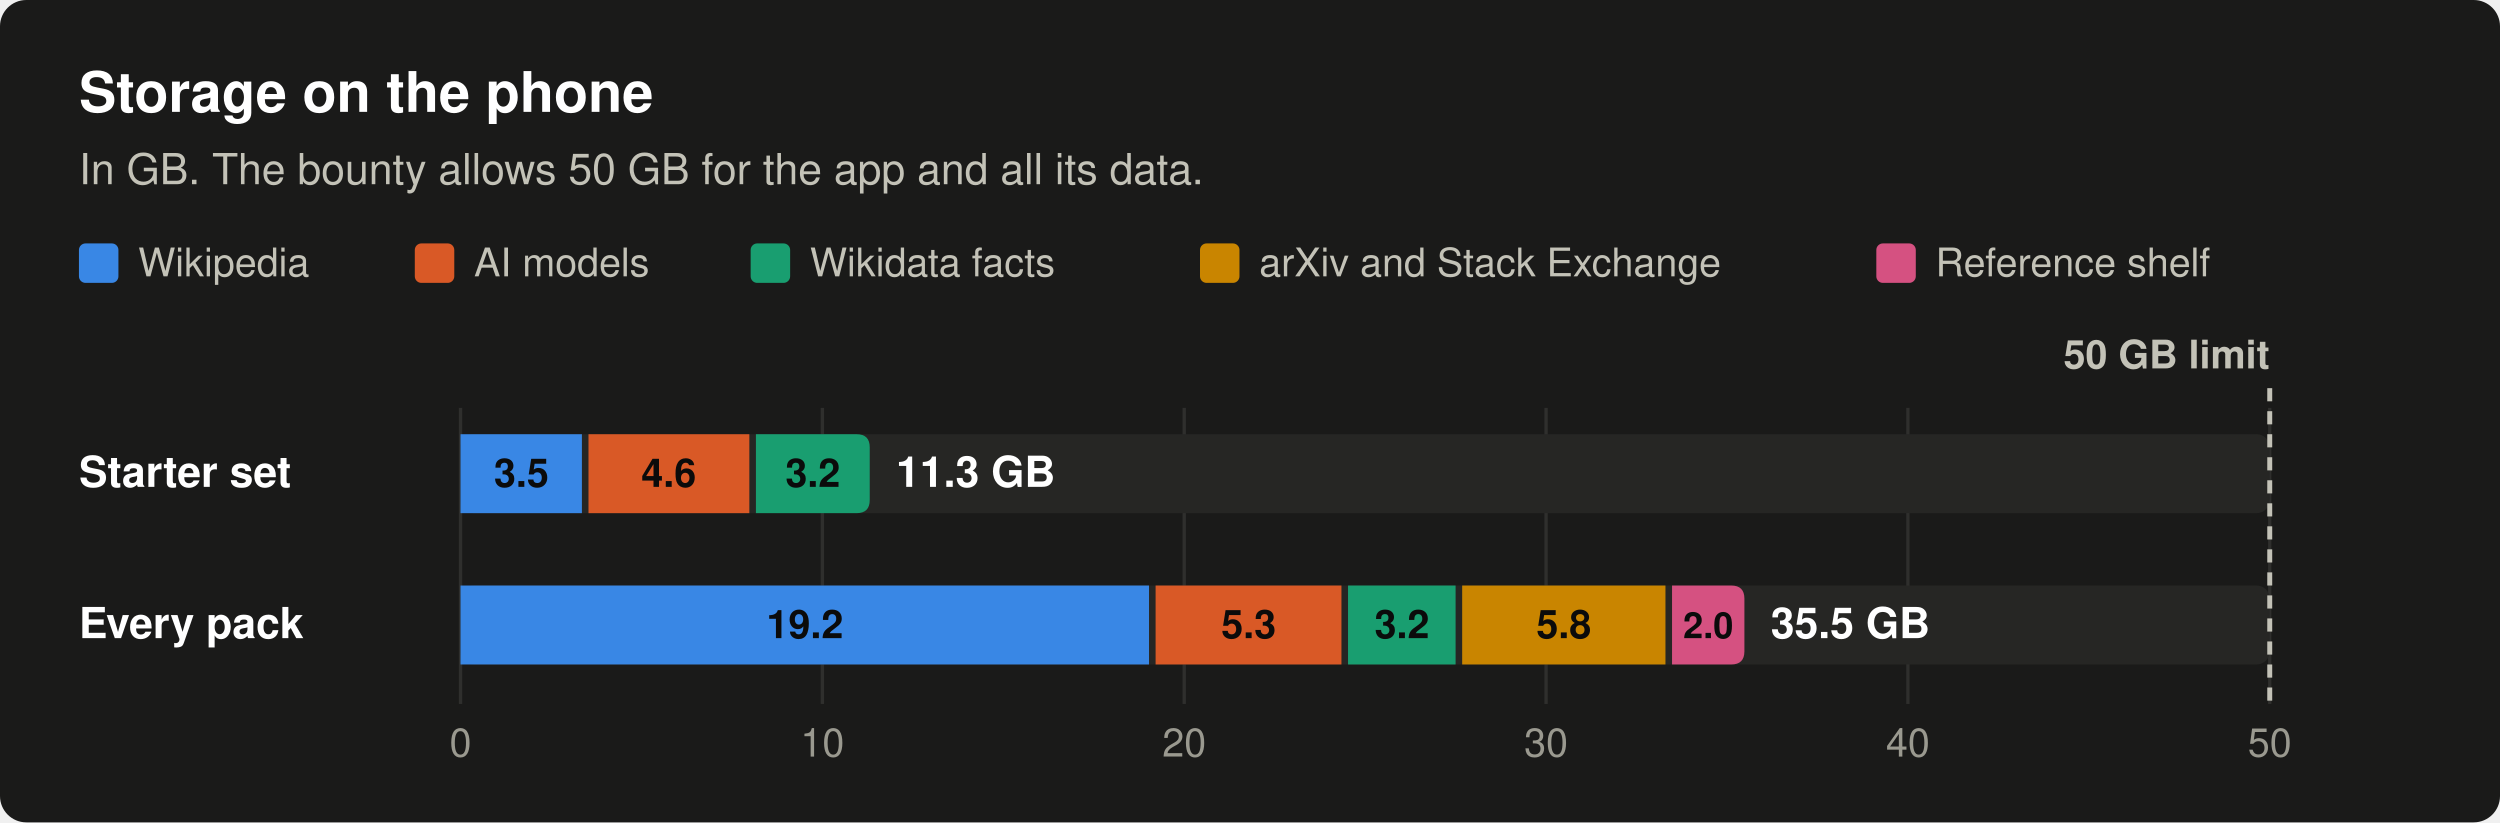
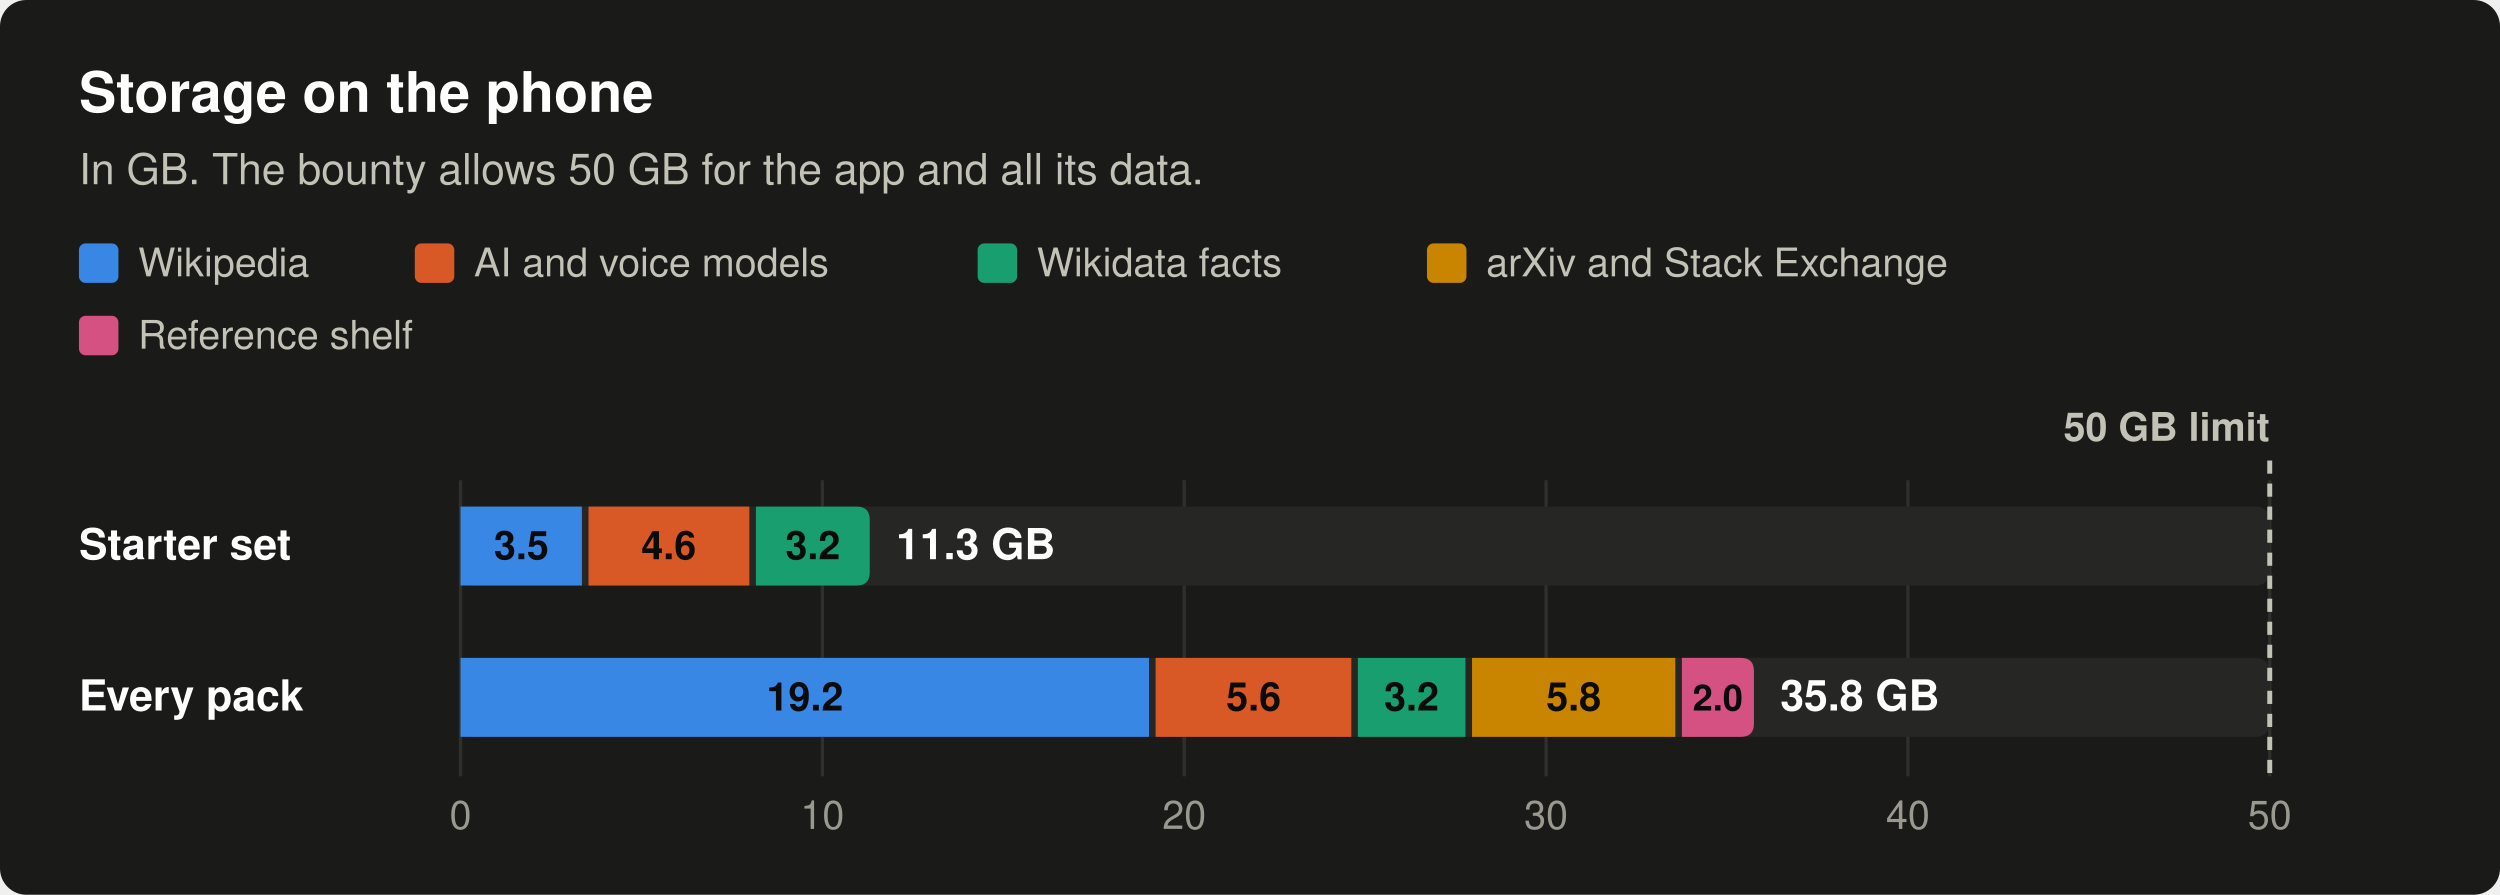
- <svg xmlns="http://www.w3.org/2000/svg" width="760" height="250" viewBox="0 0 760 250" role="img">
-   <rect width="760" height="250" rx="8" fill="#1a1a19" />
+ <svg xmlns="http://www.w3.org/2000/svg" width="760" height="272" viewBox="0 0 760 272" role="img">
+   <rect width="760" height="272" rx="8" fill="#1a1a19" />
  <text x="24.0" y="34.0" fill="#ffffff" font-size="17" font-weight="700" text-anchor="start" font-family="-apple-system, BlinkMacSystemFont, 'Segoe UI', Helvetica, Arial, sans-serif">Storage on the phone</text>
  <text x="24.0" y="56.0" fill="#c3c2b7" font-size="13" font-weight="400" text-anchor="start" font-family="-apple-system, BlinkMacSystemFont, 'Segoe UI', Helvetica, Arial, sans-serif">In GB. The bounty allows 50 GB for the app and all its data.</text>
  <rect x="24" y="74" width="12" height="12" rx="2" fill="#3987e5" />
  <text x="42.0" y="84.0" fill="#c3c2b7" font-size="12" font-weight="400" text-anchor="start" font-family="-apple-system, BlinkMacSystemFont, 'Segoe UI', Helvetica, Arial, sans-serif">Wikipedia</text>
  <rect x="126.1" y="74" width="12" height="12" rx="2" fill="#d95926" />
-   <text x="144.1" y="84.0" fill="#c3c2b7" font-size="12" font-weight="400" text-anchor="start" font-family="-apple-system, BlinkMacSystemFont, 'Segoe UI', Helvetica, Arial, sans-serif">AI models</text>
-   <rect x="228.2" y="74" width="12" height="12" rx="2" fill="#199e70" />
-   <text x="246.2" y="84.0" fill="#c3c2b7" font-size="12" font-weight="400" text-anchor="start" font-family="-apple-system, BlinkMacSystemFont, 'Segoe UI', Helvetica, Arial, sans-serif">Wikidata facts</text>
-   <rect x="364.8" y="74" width="12" height="12" rx="2" fill="#c98500" />
-   <text x="382.8" y="84.0" fill="#c3c2b7" font-size="12" font-weight="400" text-anchor="start" font-family="-apple-system, BlinkMacSystemFont, 'Segoe UI', Helvetica, Arial, sans-serif">arXiv and Stack Exchange</text>
-   <rect x="570.4" y="74" width="12" height="12" rx="2" fill="#d55181" />
-   <text x="588.4" y="84.0" fill="#c3c2b7" font-size="12" font-weight="400" text-anchor="start" font-family="-apple-system, BlinkMacSystemFont, 'Segoe UI', Helvetica, Arial, sans-serif">Reference shelf</text>
-   <line x1="140.0" y1="124" x2="140.0" y2="214" stroke="#2f2f2d" stroke-width="1" />
-   <text x="140.0" y="230.0" fill="#9a998f" font-size="12" font-weight="400" text-anchor="middle" font-family="-apple-system, BlinkMacSystemFont, 'Segoe UI', Helvetica, Arial, sans-serif">0</text>
-   <line x1="250.0" y1="124" x2="250.0" y2="214" stroke="#2f2f2d" stroke-width="1" />
-   <text x="250.0" y="230.0" fill="#9a998f" font-size="12" font-weight="400" text-anchor="middle" font-family="-apple-system, BlinkMacSystemFont, 'Segoe UI', Helvetica, Arial, sans-serif">10</text>
-   <line x1="360.0" y1="124" x2="360.0" y2="214" stroke="#2f2f2d" stroke-width="1" />
-   <text x="360.0" y="230.0" fill="#9a998f" font-size="12" font-weight="400" text-anchor="middle" font-family="-apple-system, BlinkMacSystemFont, 'Segoe UI', Helvetica, Arial, sans-serif">20</text>
-   <line x1="470.0" y1="124" x2="470.0" y2="214" stroke="#2f2f2d" stroke-width="1" />
-   <text x="470.0" y="230.0" fill="#9a998f" font-size="12" font-weight="400" text-anchor="middle" font-family="-apple-system, BlinkMacSystemFont, 'Segoe UI', Helvetica, Arial, sans-serif">30</text>
-   <line x1="580.0" y1="124" x2="580.0" y2="214" stroke="#2f2f2d" stroke-width="1" />
-   <text x="580.0" y="230.0" fill="#9a998f" font-size="12" font-weight="400" text-anchor="middle" font-family="-apple-system, BlinkMacSystemFont, 'Segoe UI', Helvetica, Arial, sans-serif">40</text>
-   <line x1="690.0" y1="124" x2="690.0" y2="214" stroke="#2f2f2d" stroke-width="1" />
-   <text x="690.0" y="230.0" fill="#9a998f" font-size="12" font-weight="400" text-anchor="middle" font-family="-apple-system, BlinkMacSystemFont, 'Segoe UI', Helvetica, Arial, sans-serif">50</text>
-   <text x="24.0" y="148.0" fill="#ffffff" font-size="13" font-weight="600" text-anchor="start" font-family="-apple-system, BlinkMacSystemFont, 'Segoe UI', Helvetica, Arial, sans-serif">Starter set</text>
-   <rect x="140" y="132" width="550" height="24" rx="4" fill="#262624" />
-   <path d="M140.0,132.0 H176.9 Q176.9,132.0 176.9,132.0 V156.0 Q176.9,156.0 176.9,156.0 H140.0 Z" fill="#3987e5" />
-   <text x="158.5" y="148.0" fill="#0b0b0b" font-size="12" font-weight="600" text-anchor="middle" font-family="-apple-system, BlinkMacSystemFont, 'Segoe UI', Helvetica, Arial, sans-serif">3.5</text>
-   <path d="M178.9,132.0 H227.8 Q227.8,132.0 227.8,132.0 V156.0 Q227.8,156.0 227.8,156.0 H178.9 Z" fill="#d95926" />
-   <text x="203.3" y="148.0" fill="#0b0b0b" font-size="12" font-weight="600" text-anchor="middle" font-family="-apple-system, BlinkMacSystemFont, 'Segoe UI', Helvetica, Arial, sans-serif">4.6</text>
-   <path d="M229.8,132.0 H260.4 Q264.4,132.0 264.4,136.0 V152.0 Q264.4,156.0 260.4,156.0 H229.8 Z" fill="#199e70" />
-   <text x="247.1" y="148.0" fill="#0b0b0b" font-size="12" font-weight="600" text-anchor="middle" font-family="-apple-system, BlinkMacSystemFont, 'Segoe UI', Helvetica, Arial, sans-serif">3.2</text>
-   <text x="272.4" y="148.0" fill="#ffffff" font-size="13" font-weight="700" text-anchor="start" font-family="-apple-system, BlinkMacSystemFont, 'Segoe UI', Helvetica, Arial, sans-serif">11.3 GB</text>
-   <text x="24.0" y="194.0" fill="#ffffff" font-size="13" font-weight="600" text-anchor="start" font-family="-apple-system, BlinkMacSystemFont, 'Segoe UI', Helvetica, Arial, sans-serif">Every pack</text>
-   <rect x="140" y="178" width="550" height="24" rx="4" fill="#262624" />
-   <path d="M140.0,178.0 H349.3 Q349.3,178.0 349.3,178.0 V202.0 Q349.3,202.0 349.3,202.0 H140.0 Z" fill="#3987e5" />
-   <text x="244.7" y="194.0" fill="#0b0b0b" font-size="12" font-weight="600" text-anchor="middle" font-family="-apple-system, BlinkMacSystemFont, 'Segoe UI', Helvetica, Arial, sans-serif">19.2</text>
-   <path d="M351.3,178.0 H407.8 Q407.8,178.0 407.8,178.0 V202.0 Q407.8,202.0 407.8,202.0 H351.3 Z" fill="#d95926" />
-   <text x="379.6" y="194.0" fill="#0b0b0b" font-size="12" font-weight="600" text-anchor="middle" font-family="-apple-system, BlinkMacSystemFont, 'Segoe UI', Helvetica, Arial, sans-serif">5.3</text>
-   <path d="M409.8,178.0 H442.5 Q442.5,178.0 442.5,178.0 V202.0 Q442.5,202.0 442.5,202.0 H409.8 Z" fill="#199e70" />
-   <text x="426.2" y="194.0" fill="#0b0b0b" font-size="12" font-weight="600" text-anchor="middle" font-family="-apple-system, BlinkMacSystemFont, 'Segoe UI', Helvetica, Arial, sans-serif">3.2</text>
-   <path d="M444.5,178.0 H506.3 Q506.3,178.0 506.3,178.0 V202.0 Q506.3,202.0 506.3,202.0 H444.5 Z" fill="#c98500" />
-   <text x="475.4" y="194.0" fill="#0b0b0b" font-size="12" font-weight="600" text-anchor="middle" font-family="-apple-system, BlinkMacSystemFont, 'Segoe UI', Helvetica, Arial, sans-serif">5.8</text>
-   <path d="M508.3,178.0 H526.3 Q530.3,178.0 530.3,182.0 V198.0 Q530.3,202.0 526.3,202.0 H508.3 Z" fill="#d55181" />
-   <text x="519.3" y="194.0" fill="#0b0b0b" font-size="11" font-weight="600" text-anchor="middle" font-family="-apple-system, BlinkMacSystemFont, 'Segoe UI', Helvetica, Arial, sans-serif">2.0</text>
-   <text x="538.3" y="194.0" fill="#ffffff" font-size="13" font-weight="700" text-anchor="start" font-family="-apple-system, BlinkMacSystemFont, 'Segoe UI', Helvetica, Arial, sans-serif">35.5 GB</text>
-   <line x1="690.0" y1="118" x2="690.0" y2="214" stroke="#c3c2b7" stroke-width="1.5" stroke-dasharray="4 3" />
-   <text x="690.0" y="112.0" fill="#c3c2b7" font-size="12" font-weight="600" text-anchor="end" font-family="-apple-system, BlinkMacSystemFont, 'Segoe UI', Helvetica, Arial, sans-serif">50 GB limit</text>
+   <text x="144.1" y="84.0" fill="#c3c2b7" font-size="12" font-weight="400" text-anchor="start" font-family="-apple-system, BlinkMacSystemFont, 'Segoe UI', Helvetica, Arial, sans-serif">AI and voice models</text>
+   <rect x="297.2" y="74" width="12" height="12" rx="2" fill="#199e70" />
+   <text x="315.2" y="84.0" fill="#c3c2b7" font-size="12" font-weight="400" text-anchor="start" font-family="-apple-system, BlinkMacSystemFont, 'Segoe UI', Helvetica, Arial, sans-serif">Wikidata facts</text>
+   <rect x="433.8" y="74" width="12" height="12" rx="2" fill="#c98500" />
+   <text x="451.8" y="84.0" fill="#c3c2b7" font-size="12" font-weight="400" text-anchor="start" font-family="-apple-system, BlinkMacSystemFont, 'Segoe UI', Helvetica, Arial, sans-serif">arXiv and Stack Exchange</text>
+   <rect x="24" y="96" width="12" height="12" rx="2" fill="#d55181" />
+   <text x="42.0" y="106.0" fill="#c3c2b7" font-size="12" font-weight="400" text-anchor="start" font-family="-apple-system, BlinkMacSystemFont, 'Segoe UI', Helvetica, Arial, sans-serif">Reference shelf</text>
+   <line x1="140.0" y1="146" x2="140.0" y2="236" stroke="#2f2f2d" stroke-width="1" />
+   <text x="140.0" y="252.0" fill="#9a998f" font-size="12" font-weight="400" text-anchor="middle" font-family="-apple-system, BlinkMacSystemFont, 'Segoe UI', Helvetica, Arial, sans-serif">0</text>
+   <line x1="250.0" y1="146" x2="250.0" y2="236" stroke="#2f2f2d" stroke-width="1" />
+   <text x="250.0" y="252.0" fill="#9a998f" font-size="12" font-weight="400" text-anchor="middle" font-family="-apple-system, BlinkMacSystemFont, 'Segoe UI', Helvetica, Arial, sans-serif">10</text>
+   <line x1="360.0" y1="146" x2="360.0" y2="236" stroke="#2f2f2d" stroke-width="1" />
+   <text x="360.0" y="252.0" fill="#9a998f" font-size="12" font-weight="400" text-anchor="middle" font-family="-apple-system, BlinkMacSystemFont, 'Segoe UI', Helvetica, Arial, sans-serif">20</text>
+   <line x1="470.0" y1="146" x2="470.0" y2="236" stroke="#2f2f2d" stroke-width="1" />
+   <text x="470.0" y="252.0" fill="#9a998f" font-size="12" font-weight="400" text-anchor="middle" font-family="-apple-system, BlinkMacSystemFont, 'Segoe UI', Helvetica, Arial, sans-serif">30</text>
+   <line x1="580.0" y1="146" x2="580.0" y2="236" stroke="#2f2f2d" stroke-width="1" />
+   <text x="580.0" y="252.0" fill="#9a998f" font-size="12" font-weight="400" text-anchor="middle" font-family="-apple-system, BlinkMacSystemFont, 'Segoe UI', Helvetica, Arial, sans-serif">40</text>
+   <line x1="690.0" y1="146" x2="690.0" y2="236" stroke="#2f2f2d" stroke-width="1" />
+   <text x="690.0" y="252.0" fill="#9a998f" font-size="12" font-weight="400" text-anchor="middle" font-family="-apple-system, BlinkMacSystemFont, 'Segoe UI', Helvetica, Arial, sans-serif">50</text>
+   <text x="24.0" y="170.0" fill="#ffffff" font-size="13" font-weight="600" text-anchor="start" font-family="-apple-system, BlinkMacSystemFont, 'Segoe UI', Helvetica, Arial, sans-serif">Starter set</text>
+   <rect x="140" y="154" width="550" height="24" rx="4" fill="#262624" />
+   <path d="M140.0,154.0 H176.9 Q176.9,154.0 176.9,154.0 V178.0 Q176.9,178.0 176.9,178.0 H140.0 Z" fill="#3987e5" />
+   <text x="158.5" y="170.0" fill="#0b0b0b" font-size="12" font-weight="600" text-anchor="middle" font-family="-apple-system, BlinkMacSystemFont, 'Segoe UI', Helvetica, Arial, sans-serif">3.5</text>
+   <path d="M178.9,154.0 H227.8 Q227.8,154.0 227.8,154.0 V178.0 Q227.8,178.0 227.8,178.0 H178.9 Z" fill="#d95926" />
+   <text x="203.3" y="170.0" fill="#0b0b0b" font-size="12" font-weight="600" text-anchor="middle" font-family="-apple-system, BlinkMacSystemFont, 'Segoe UI', Helvetica, Arial, sans-serif">4.6</text>
+   <path d="M229.8,154.0 H260.4 Q264.4,154.0 264.4,158.0 V174.0 Q264.4,178.0 260.4,178.0 H229.8 Z" fill="#199e70" />
+   <text x="247.1" y="170.0" fill="#0b0b0b" font-size="12" font-weight="600" text-anchor="middle" font-family="-apple-system, BlinkMacSystemFont, 'Segoe UI', Helvetica, Arial, sans-serif">3.2</text>
+   <text x="272.4" y="170.0" fill="#ffffff" font-size="13" font-weight="700" text-anchor="start" font-family="-apple-system, BlinkMacSystemFont, 'Segoe UI', Helvetica, Arial, sans-serif">11.3 GB</text>
+   <text x="24.0" y="216.0" fill="#ffffff" font-size="13" font-weight="600" text-anchor="start" font-family="-apple-system, BlinkMacSystemFont, 'Segoe UI', Helvetica, Arial, sans-serif">Every pack</text>
+   <rect x="140" y="200" width="550" height="24" rx="4" fill="#262624" />
+   <path d="M140.0,200.0 H349.3 Q349.3,200.0 349.3,200.0 V224.0 Q349.3,224.0 349.3,224.0 H140.0 Z" fill="#3987e5" />
+   <text x="244.7" y="216.0" fill="#0b0b0b" font-size="12" font-weight="600" text-anchor="middle" font-family="-apple-system, BlinkMacSystemFont, 'Segoe UI', Helvetica, Arial, sans-serif">19.2</text>
+   <path d="M351.3,200.0 H410.8 Q410.8,200.0 410.8,200.0 V224.0 Q410.8,224.0 410.8,224.0 H351.3 Z" fill="#d95926" />
+   <text x="381.1" y="216.0" fill="#0b0b0b" font-size="12" font-weight="600" text-anchor="middle" font-family="-apple-system, BlinkMacSystemFont, 'Segoe UI', Helvetica, Arial, sans-serif">5.6</text>
+   <path d="M412.8,200.0 H445.5 Q445.5,200.0 445.5,200.0 V224.0 Q445.5,224.0 445.5,224.0 H412.8 Z" fill="#199e70" />
+   <text x="429.1" y="216.0" fill="#0b0b0b" font-size="12" font-weight="600" text-anchor="middle" font-family="-apple-system, BlinkMacSystemFont, 'Segoe UI', Helvetica, Arial, sans-serif">3.2</text>
+   <path d="M447.5,200.0 H509.3 Q509.3,200.0 509.3,200.0 V224.0 Q509.3,224.0 509.3,224.0 H447.5 Z" fill="#c98500" />
+   <text x="478.4" y="216.0" fill="#0b0b0b" font-size="12" font-weight="600" text-anchor="middle" font-family="-apple-system, BlinkMacSystemFont, 'Segoe UI', Helvetica, Arial, sans-serif">5.8</text>
+   <path d="M511.3,200.0 H529.2 Q533.2,200.0 533.2,204.0 V220.0 Q533.2,224.0 529.2,224.0 H511.3 Z" fill="#d55181" />
+   <text x="522.2" y="216.0" fill="#0b0b0b" font-size="11" font-weight="600" text-anchor="middle" font-family="-apple-system, BlinkMacSystemFont, 'Segoe UI', Helvetica, Arial, sans-serif">2.0</text>
+   <text x="541.2" y="216.0" fill="#ffffff" font-size="13" font-weight="700" text-anchor="start" font-family="-apple-system, BlinkMacSystemFont, 'Segoe UI', Helvetica, Arial, sans-serif">35.8 GB</text>
+   <line x1="690.0" y1="140" x2="690.0" y2="236" stroke="#c3c2b7" stroke-width="1.5" stroke-dasharray="4 3" />
+   <text x="690.0" y="134.0" fill="#c3c2b7" font-size="12" font-weight="600" text-anchor="end" font-family="-apple-system, BlinkMacSystemFont, 'Segoe UI', Helvetica, Arial, sans-serif">50 GB limit</text>
</svg>
